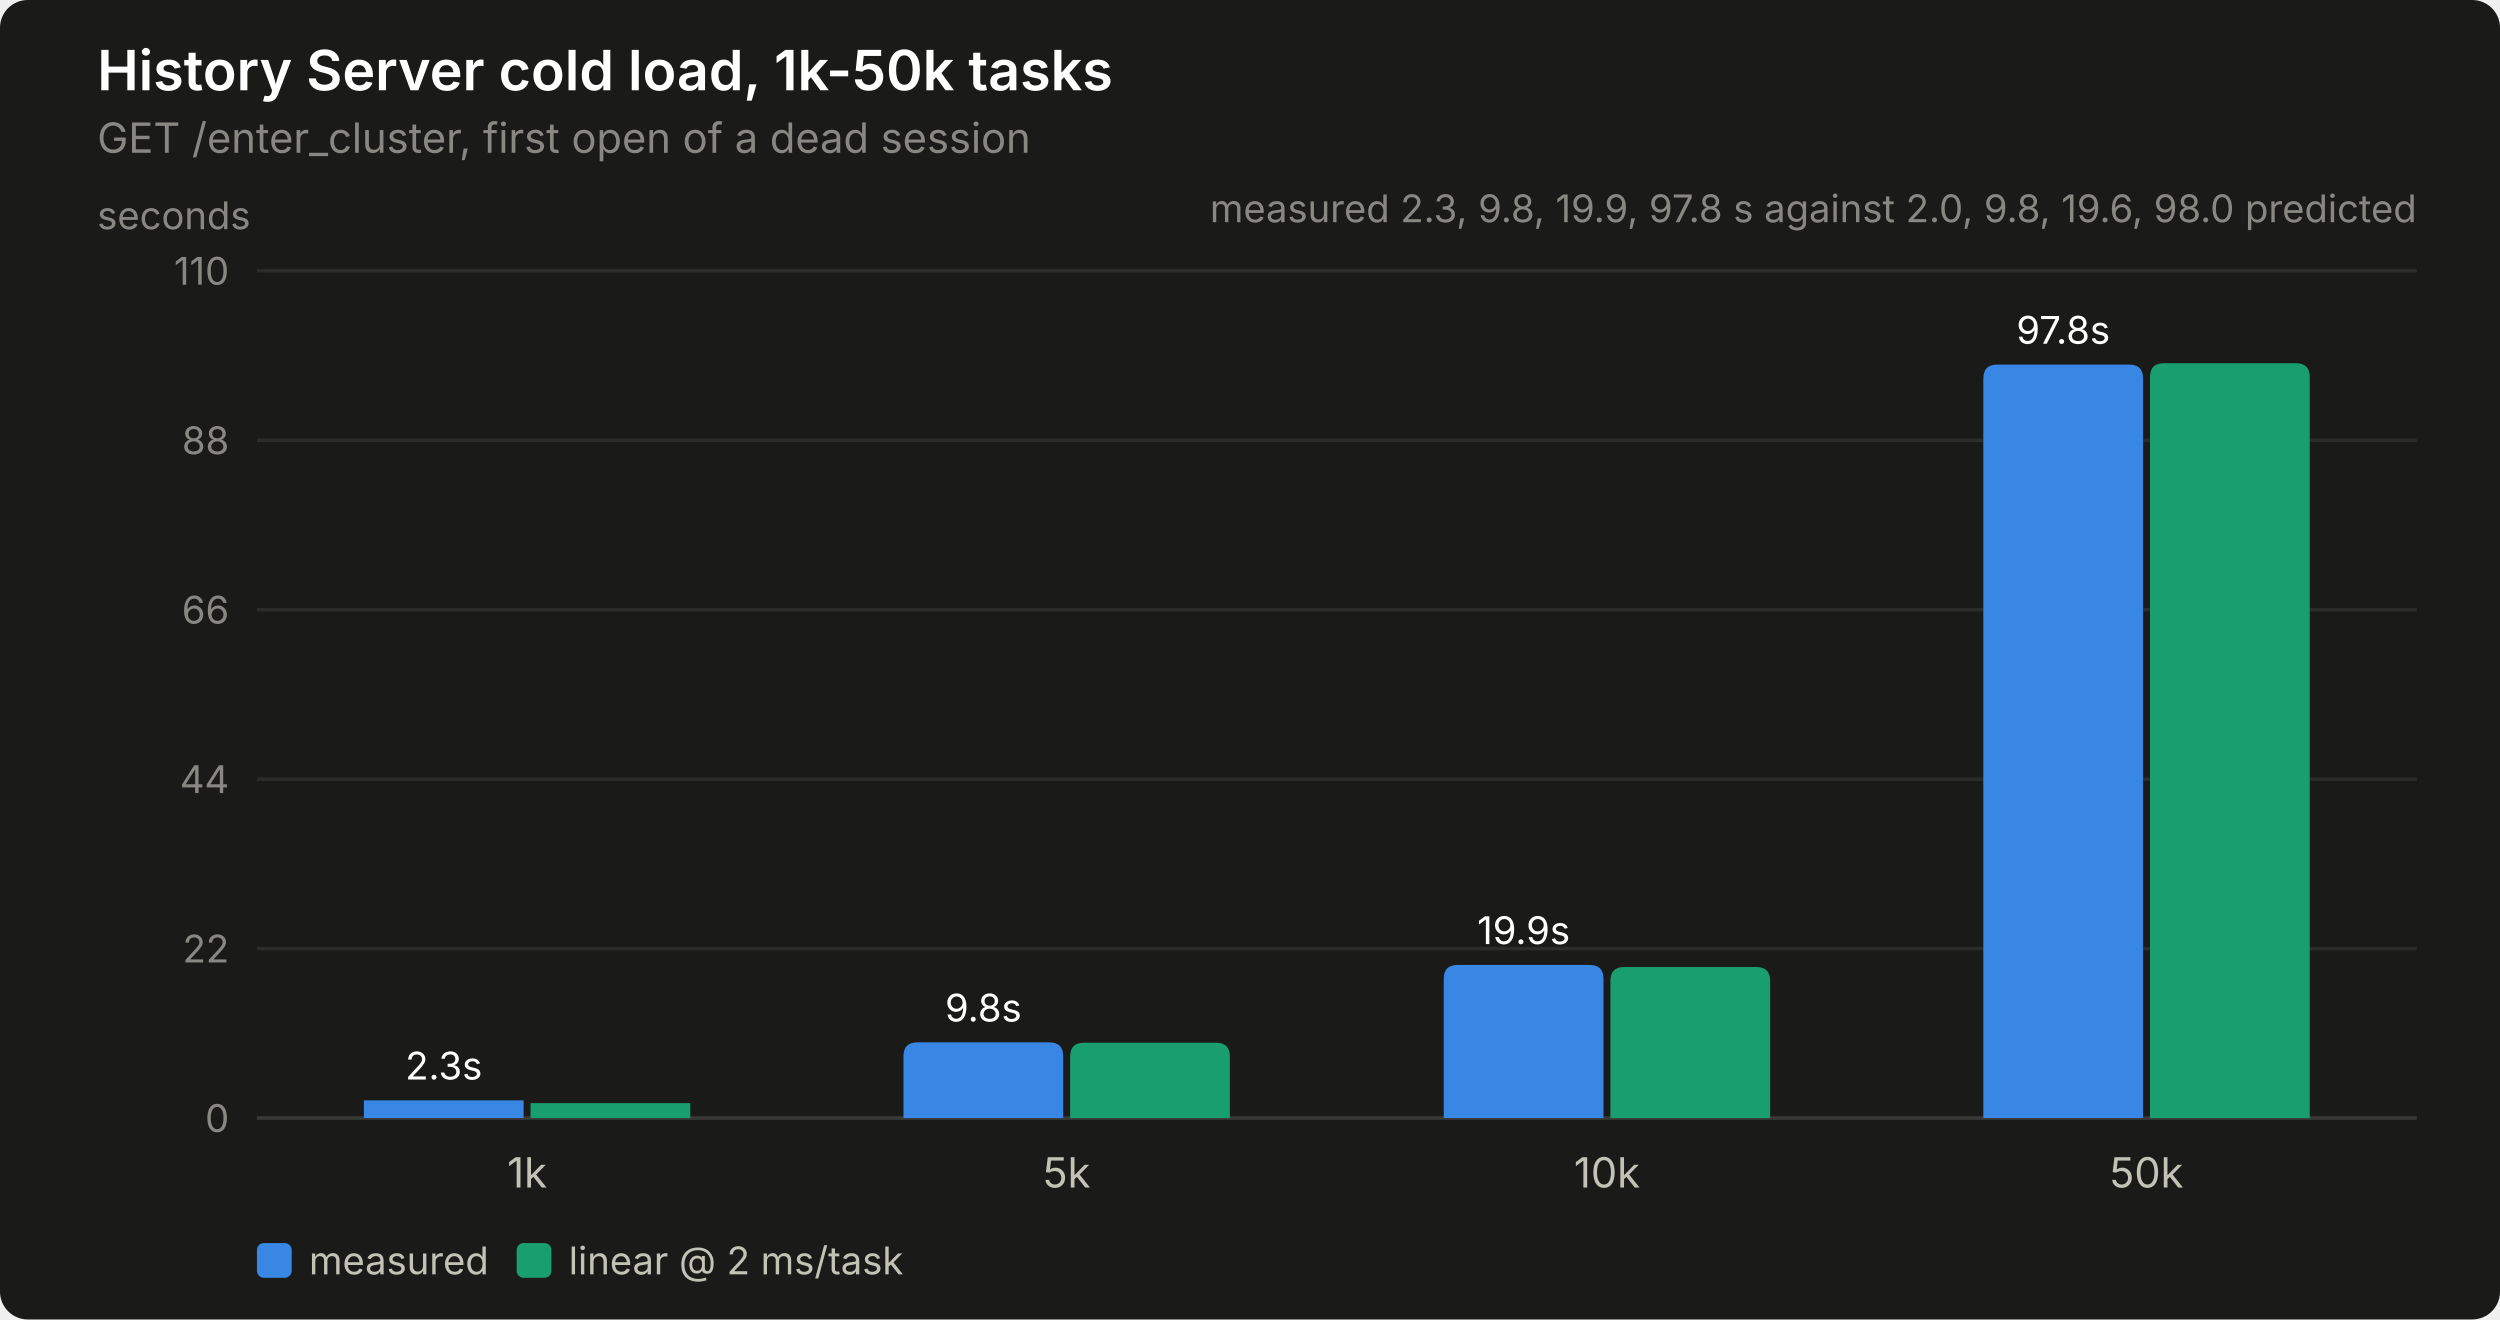
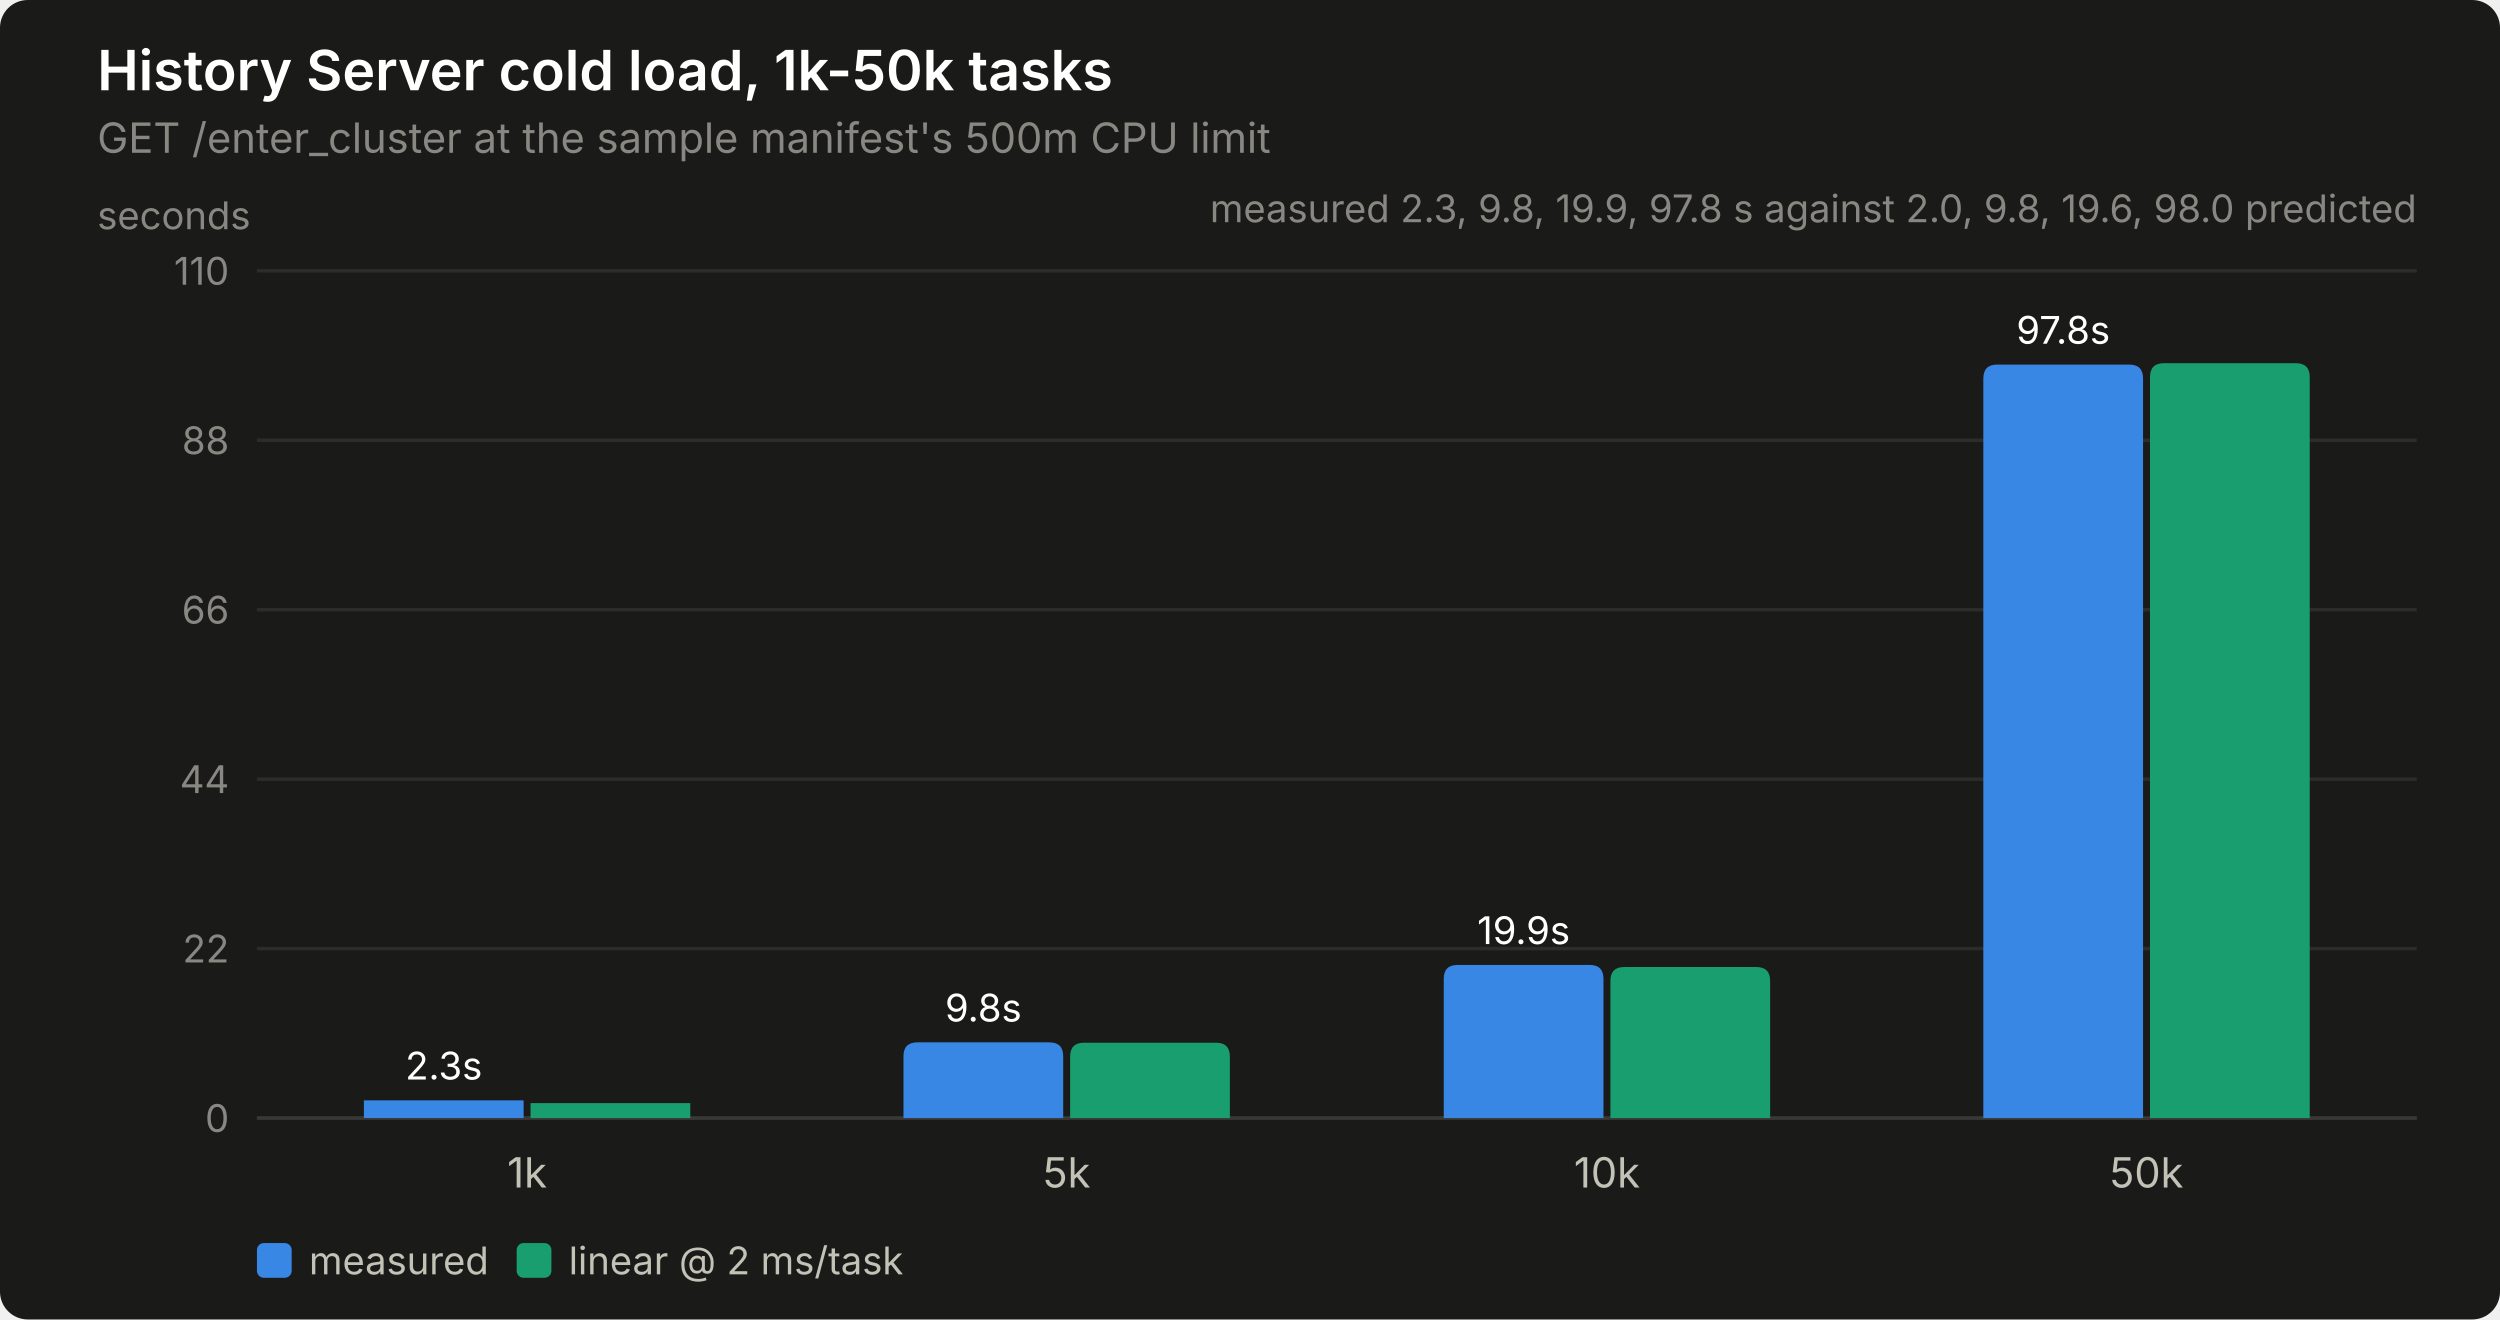
<svg xmlns="http://www.w3.org/2000/svg" viewBox="0 0 720 380" width="720" height="380" role="img">
  <rect width="720" height="380" fill="#1a1a19" rx="8" />
  <text x="28" y="26" font-family="system-ui,-apple-system,'Segoe UI',sans-serif" font-size="16" font-weight="600" fill="#ffffff">History Server cold load, 1k-50k tasks</text>
-   <text x="28" y="44" font-family="system-ui,-apple-system,'Segoe UI',sans-serif" font-size="12" fill="#898781">GET /enter_cluster, first open of a dead session</text>
+   <text x="28" y="44" font-family="system-ui,-apple-system,'Segoe UI',sans-serif" font-size="12" fill="#898781">GET /enter_cluster at the sample manifest's 500m CPU limit</text>
  <line x1="74" y1="322.0" x2="696" y2="322.0" stroke="#2c2c2a" stroke-width="1" />
  <text x="66" y="326.0" text-anchor="end" font-family="system-ui,-apple-system,'Segoe UI',sans-serif" font-size="11" fill="#898781" font-variant-numeric="tabular-nums">0</text>
  <line x1="74" y1="273.2" x2="696" y2="273.2" stroke="#2c2c2a" stroke-width="1" />
  <text x="66" y="277.2" text-anchor="end" font-family="system-ui,-apple-system,'Segoe UI',sans-serif" font-size="11" fill="#898781" font-variant-numeric="tabular-nums">22</text>
  <line x1="74" y1="224.4" x2="696" y2="224.4" stroke="#2c2c2a" stroke-width="1" />
  <text x="66" y="228.4" text-anchor="end" font-family="system-ui,-apple-system,'Segoe UI',sans-serif" font-size="11" fill="#898781" font-variant-numeric="tabular-nums">44</text>
  <line x1="74" y1="175.6" x2="696" y2="175.6" stroke="#2c2c2a" stroke-width="1" />
  <text x="66" y="179.6" text-anchor="end" font-family="system-ui,-apple-system,'Segoe UI',sans-serif" font-size="11" fill="#898781" font-variant-numeric="tabular-nums">66</text>
  <line x1="74" y1="126.8" x2="696" y2="126.8" stroke="#2c2c2a" stroke-width="1" />
  <text x="66" y="130.8" text-anchor="end" font-family="system-ui,-apple-system,'Segoe UI',sans-serif" font-size="11" fill="#898781" font-variant-numeric="tabular-nums">88</text>
  <line x1="74" y1="78.0" x2="696" y2="78.0" stroke="#2c2c2a" stroke-width="1" />
  <text x="66" y="82.0" text-anchor="end" font-family="system-ui,-apple-system,'Segoe UI',sans-serif" font-size="11" fill="#898781" font-variant-numeric="tabular-nums">110</text>
  <line x1="74" y1="322" x2="696" y2="322" stroke="#383835" stroke-width="1" />
  <text x="28" y="66" font-family="system-ui,-apple-system,'Segoe UI',sans-serif" font-size="11" fill="#898781">seconds</text>
  <text x="151.8" y="342.0" text-anchor="middle" font-family="system-ui,-apple-system,'Segoe UI',sans-serif" font-size="12" fill="#c3c2b7">1k</text>
  <text x="307.2" y="342.0" text-anchor="middle" font-family="system-ui,-apple-system,'Segoe UI',sans-serif" font-size="12" fill="#c3c2b7">5k</text>
  <text x="462.8" y="342.0" text-anchor="middle" font-family="system-ui,-apple-system,'Segoe UI',sans-serif" font-size="12" fill="#c3c2b7">10k</text>
  <text x="618.2" y="342.0" text-anchor="middle" font-family="system-ui,-apple-system,'Segoe UI',sans-serif" font-size="12" fill="#c3c2b7">50k</text>
  <rect x="104.8" y="316.9" width="46.0" height="5.1" fill="#3987e5" />
  <text x="127.8" y="310.9" text-anchor="middle" font-family="system-ui,-apple-system,'Segoe UI',sans-serif" font-size="11" fill="#ffffff" font-variant-numeric="tabular-nums">2.3s</text>
  <path d="M260.2,322 L260.2,304.2 Q260.2,300.2 264.2,300.2 L302.2,300.2 Q306.2,300.2 306.2,304.2 L306.2,322 Z" fill="#3987e5" />
  <text x="283.2" y="294.2" text-anchor="middle" font-family="system-ui,-apple-system,'Segoe UI',sans-serif" font-size="11" fill="#ffffff" font-variant-numeric="tabular-nums">9.8s</text>
  <path d="M415.8,322 L415.8,281.9 Q415.8,277.9 419.8,277.9 L457.8,277.9 Q461.8,277.9 461.8,281.9 L461.8,322 Z" fill="#3987e5" />
  <text x="438.8" y="271.9" text-anchor="middle" font-family="system-ui,-apple-system,'Segoe UI',sans-serif" font-size="11" fill="#ffffff" font-variant-numeric="tabular-nums">19.9s</text>
  <path d="M571.2,322 L571.2,109.0 Q571.2,105.0 575.2,105.0 L613.2,105.0 Q617.2,105.0 617.2,109.0 L617.2,322 Z" fill="#3987e5" />
  <text x="594.2" y="99.0" text-anchor="middle" font-family="system-ui,-apple-system,'Segoe UI',sans-serif" font-size="11" fill="#ffffff" font-variant-numeric="tabular-nums">97.8s</text>
  <rect x="152.8" y="317.7" width="46.0" height="4.3" fill="#199e70" />
  <path d="M308.2,322 L308.2,304.3 Q308.2,300.3 312.2,300.3 L350.2,300.3 Q354.2,300.3 354.2,304.3 L354.2,322 Z" fill="#199e70" />
  <path d="M463.8,322 L463.8,282.5 Q463.8,278.5 467.8,278.5 L505.8,278.5 Q509.8,278.5 509.8,282.5 L509.8,322 Z" fill="#199e70" />
  <path d="M619.2,322 L619.2,108.6 Q619.2,104.6 623.2,104.6 L661.2,104.6 Q665.2,104.6 665.2,108.6 L665.2,322 Z" fill="#199e70" />
  <rect x="74" y="358" width="10" height="10" rx="2" fill="#3987e5" />
  <text x="89" y="367" font-family="system-ui,-apple-system,'Segoe UI',sans-serif" font-size="11" fill="#c3c2b7">measured</text>
  <rect x="148.8" y="358" width="10" height="10" rx="2" fill="#199e70" />
  <text x="163.8" y="367" font-family="system-ui,-apple-system,'Segoe UI',sans-serif" font-size="11" fill="#c3c2b7">linear @ 2 ms/task</text>
  <text x="696" y="64" text-anchor="end" font-family="system-ui,-apple-system,'Segoe UI',sans-serif" font-size="11" fill="#898781">measured 2.3, 9.8, 19.9, 97.8 s against 2.0, 9.8, 19.6, 98.0 predicted</text>
</svg>
